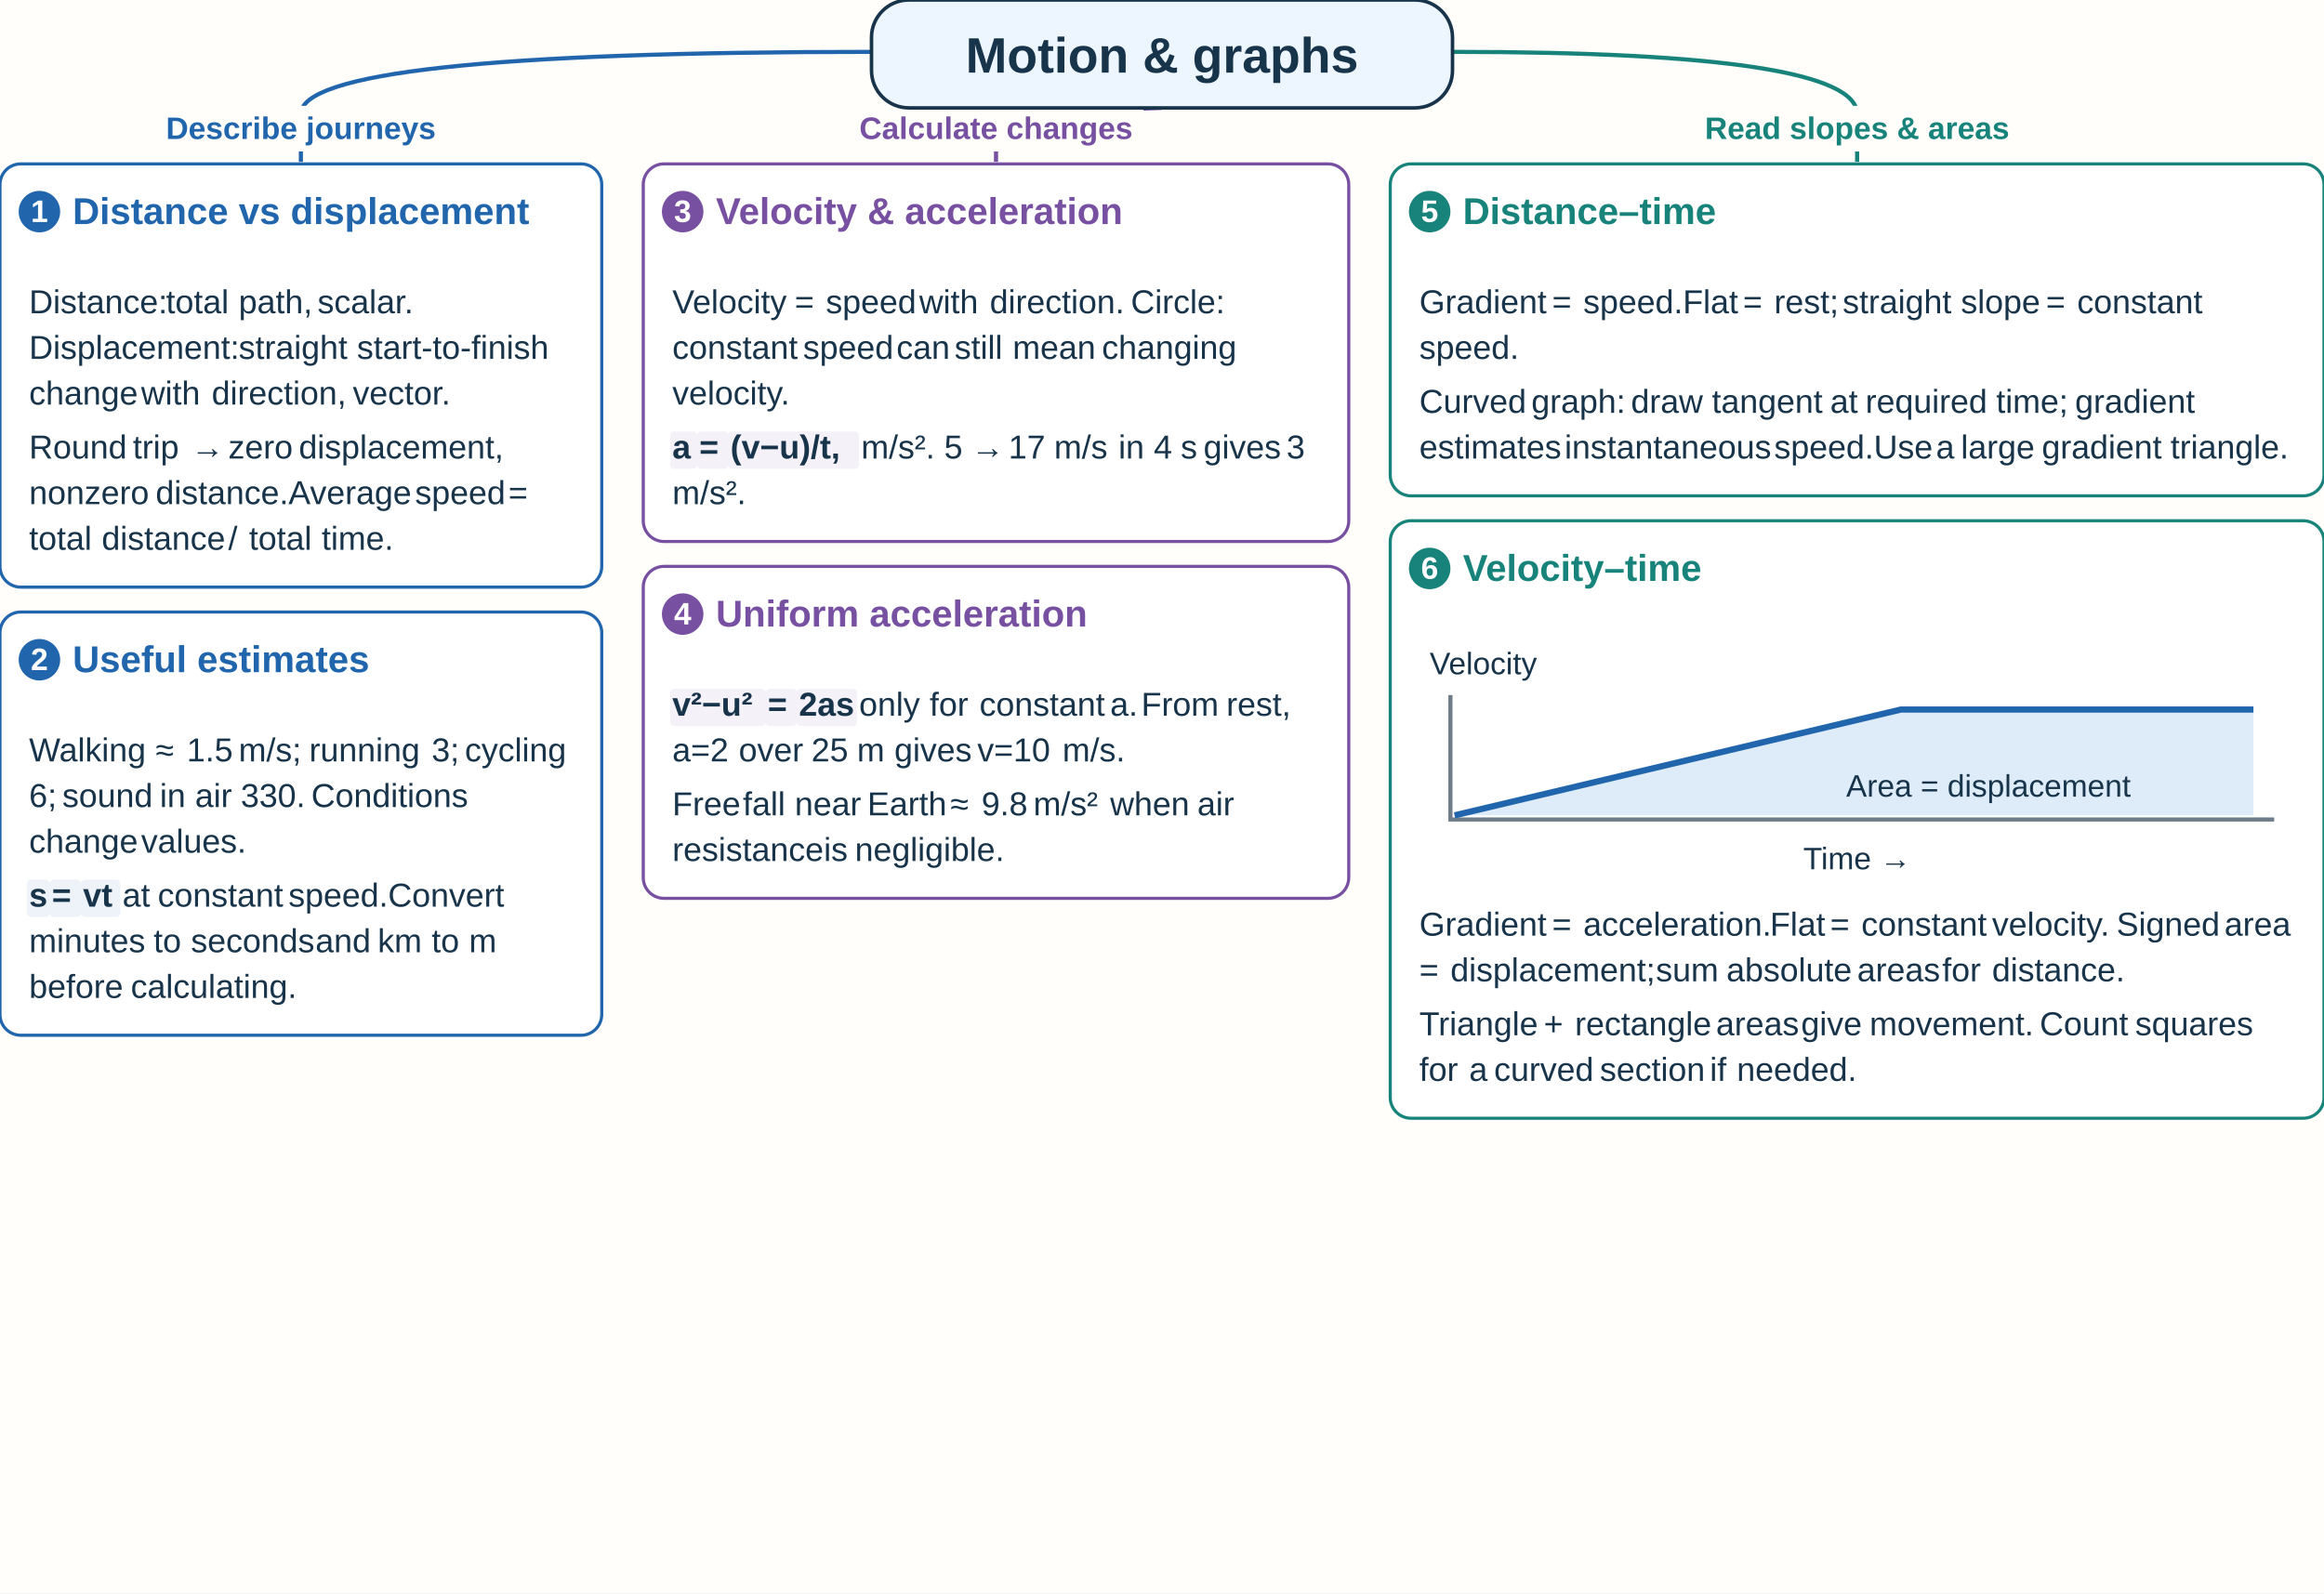
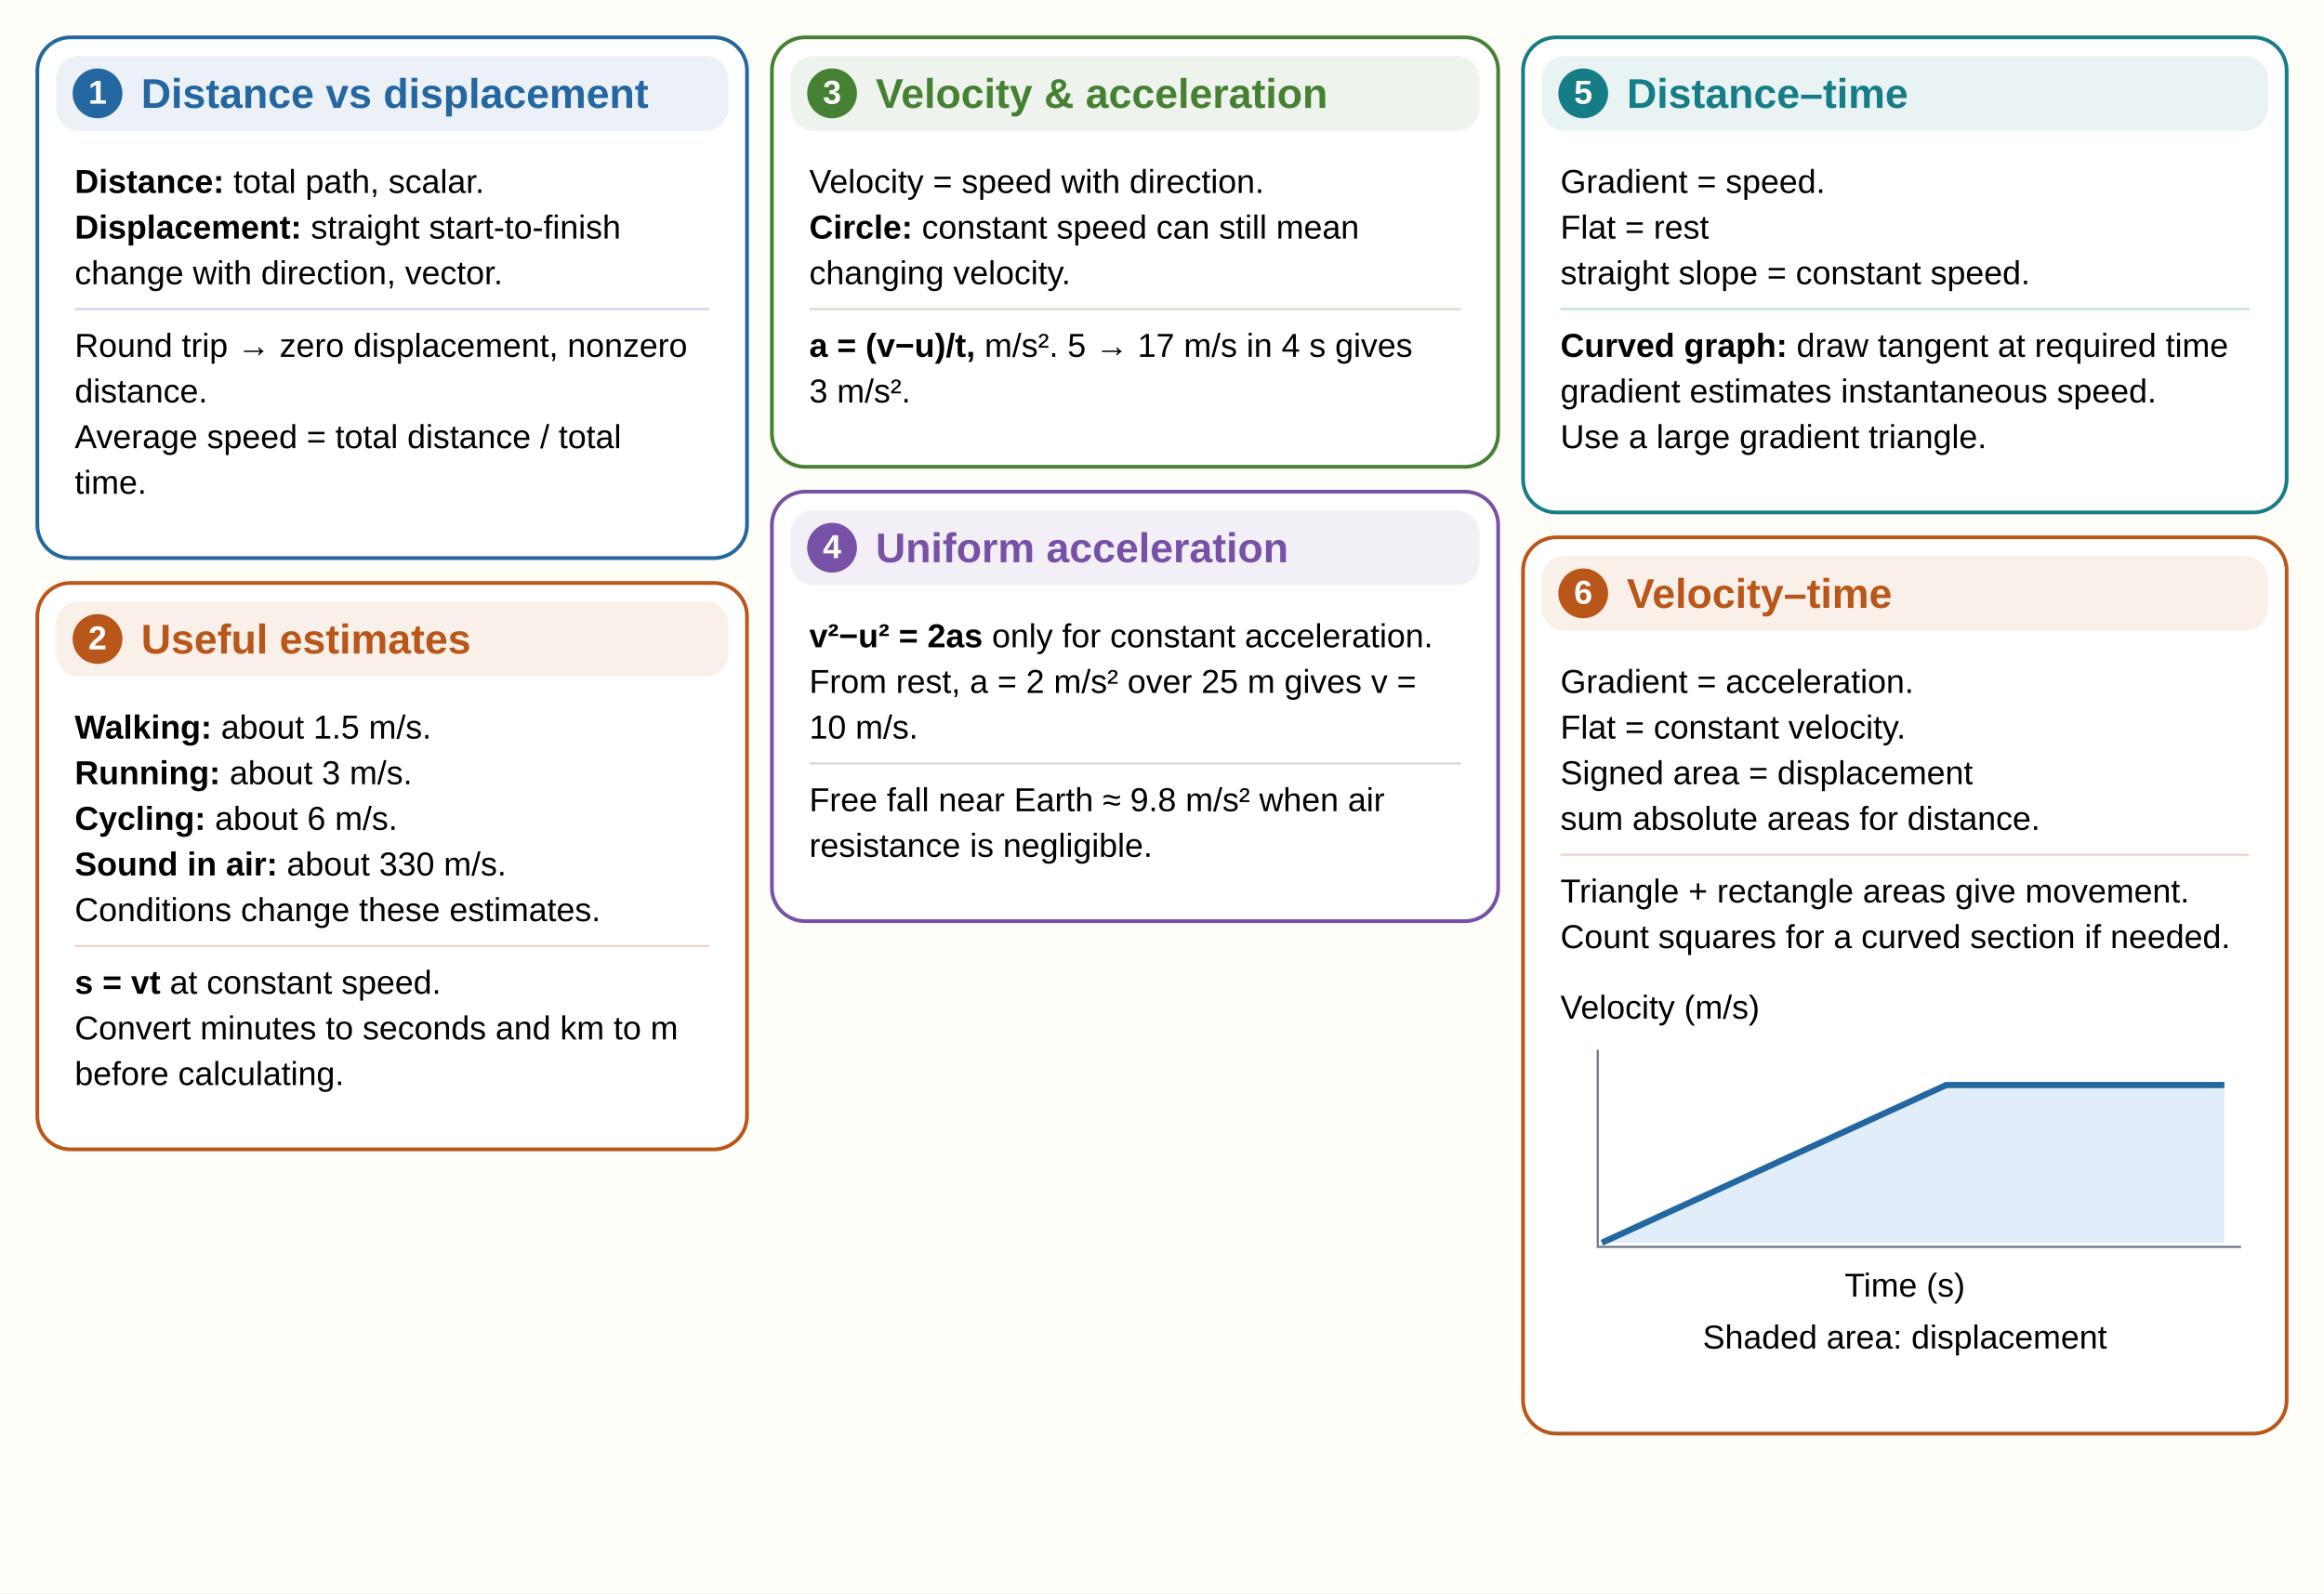
- <svg xmlns="http://www.w3.org/2000/svg" width="2400" height="1645.714" viewBox="0 0 1120 768" role="img" aria-labelledby="title description" data-print-width-mm="277" data-body-size="16">
+ <svg xmlns="http://www.w3.org/2000/svg" width="2400" height="1645.714" viewBox="0 0 1120 768" role="img" aria-labelledby="map-title map-description" data-print-width-mm="277" font-family="Segoe UI,Arial,sans-serif">
  <defs>
-     <radialGradient id="animalFill">
-       <stop stop-color="#fff5de" />
-       <stop offset="1" stop-color="#dceafd" />
-     </radialGradient>
-     <radialGradient id="nucleusFill">
-       <stop stop-color="#ddc7f4" />
-       <stop offset="1" stop-color="#9b79c2" />
-     </radialGradient>
-     <linearGradient id="leafFill" x2="0" y2="1">
-       <stop stop-color="#edf7b8" />
-       <stop offset="1" stop-color="#bfd882" />
-     </linearGradient>
+     <marker id="arrow-2366a0" viewBox="0 0 10 10" refX="9" refY="5" markerWidth="4" markerHeight="4" orient="auto-start-reverse">
+       <path d="M1 1L9 5L1 9" fill="none" stroke="#2366a0" stroke-width="2" stroke-linejoin="round" />
+     </marker>
+     <marker id="arrow-b95619" viewBox="0 0 10 10" refX="9" refY="5" markerWidth="4" markerHeight="4" orient="auto-start-reverse">
+       <path d="M1 1L9 5L1 9" fill="none" stroke="#b95619" stroke-width="2" stroke-linejoin="round" />
+     </marker>
+     <marker id="arrow-468133" viewBox="0 0 10 10" refX="9" refY="5" markerWidth="4" markerHeight="4" orient="auto-start-reverse">
+       <path d="M1 1L9 5L1 9" fill="none" stroke="#468133" stroke-width="2" stroke-linejoin="round" />
+     </marker>
+     <marker id="arrow-7651a5" viewBox="0 0 10 10" refX="9" refY="5" markerWidth="4" markerHeight="4" orient="auto-start-reverse">
+       <path d="M1 1L9 5L1 9" fill="none" stroke="#7651a5" stroke-width="2" stroke-linejoin="round" />
+     </marker>
+     <marker id="arrow-167d87" viewBox="0 0 10 10" refX="9" refY="5" markerWidth="4" markerHeight="4" orient="auto-start-reverse">
+       <path d="M1 1L9 5L1 9" fill="none" stroke="#167d87" stroke-width="2" stroke-linejoin="round" />
+     </marker>
+     <marker id="arrow-b95619" viewBox="0 0 10 10" refX="9" refY="5" markerWidth="4" markerHeight="4" orient="auto-start-reverse">
+       <path d="M1 1L9 5L1 9" fill="none" stroke="#b95619" stroke-width="2" stroke-linejoin="round" />
+     </marker>
  </defs>
-   <rect width="1120" height="768" fill="#fffefa" />
-   <g font-family="Segoe UI, Arial, sans-serif" fill="#18344a">
-     <path class="relationship-path" d="M420.0 25Q145.0 25 145.0 55V78" stroke="#2166ad" stroke-width="2" fill="none" />
-     <rect x="73.0" y="51" width="144.0" height="22" rx="5" fill="#fffefa" />
-     <text class="diagram-label" x="145.00" y="67.00" font-size="15" fill="#2166ad" font-weight="700" text-anchor="middle">Describe journeys</text>
-     <g class="map-section" id="section-1" data-source-panel="0" data-bounds="0,0,290,204" transform="translate(0 79)">
-       <rect width="290" height="204" rx="10" fill="white" stroke="#2166ad" stroke-width="1.5" />
-       <g class="section-heading">
-         <circle cx="19" cy="23" r="10" fill="#2166ad" />
-         <text class="" x="19.00" y="28.00" font-size="15" fill="white" font-weight="700" text-anchor="middle">1</text>
-         <text class="" x="35.00" y="29.00" font-size="18" fill="#2166ad" font-weight="700" text-anchor="start">Distance vs displacement</text>
+   <rect width="1120" height="768" fill="#fffdf8" />
+   <g class="map-section" id="section-1" data-source-panel="0" data-bounds="0,0,342,251" transform="translate(18 18)">
+     <rect width="342" height="251" rx="16" fill="white" stroke="#2366a0" stroke-width="1.8" />
+     <g class="section-heading">
+       <rect x="9" y="9" width="324" height="36" rx="11" fill="#2366a0" opacity=".09" />
+       <circle cx="29" cy="27" r="12" fill="#2366a0" />
+       <text class="diagram-label" x="29" y="32" font-size="16" fill="white" font-weight="700" text-anchor="middle">1</text>
+       <text class="panel-title" x="50" y="34" font-size="20" fill="#2366a0" font-weight="700" text-anchor="start">Distance vs displacement</text>
+     </g>
+     <g class="section-body">
+       <text class="body-text" x="18" y="75" font-size="16" fill="#000000" font-weight="400" text-anchor="start">
+         <tspan font-weight="700">Distance:</tspan> total path, scalar.</text>
+       <text class="body-text" x="18" y="97" font-size="16" fill="#000000" font-weight="400" text-anchor="start">
+         <tspan font-weight="700">Displacement:</tspan> straight start-to-finish</text>
+       <text class="body-text" x="18" y="119" font-size="16" fill="#000000" font-weight="400" text-anchor="start">change with direction, vector.</text>
+       <path class="section-divider" d="M18 131H324" stroke="#2366a0" stroke-opacity=".25" stroke-width="1" fill="none" />
+       <text class="body-text" x="18" y="154" font-size="16" fill="#000000" font-weight="400" text-anchor="start">Round trip → zero displacement, nonzero</text>
+       <text class="body-text" x="18" y="176" font-size="16" fill="#000000" font-weight="400" text-anchor="start">distance.</text>
+       <text class="body-text" x="18" y="198" font-size="16" fill="#000000" font-weight="400" text-anchor="start">Average speed = total distance / total</text>
+       <text class="body-text" x="18" y="220" font-size="16" fill="#000000" font-weight="400" text-anchor="start">time.</text>
+     </g>
+   </g>
+   <g class="map-section" id="section-2" data-source-panel="1" data-bounds="0,0,342,273" transform="translate(18 281)">
+     <rect width="342" height="273" rx="16" fill="white" stroke="#b95619" stroke-width="1.8" />
+     <g class="section-heading">
+       <rect x="9" y="9" width="324" height="36" rx="11" fill="#b95619" opacity=".09" />
+       <circle cx="29" cy="27" r="12" fill="#b95619" />
+       <text class="diagram-label" x="29" y="32" font-size="16" fill="white" font-weight="700" text-anchor="middle">2</text>
+       <text class="panel-title" x="50" y="34" font-size="20" fill="#b95619" font-weight="700" text-anchor="start">Useful estimates</text>
+     </g>
+     <g class="section-body">
+       <text class="body-text" x="18" y="75" font-size="16" fill="#000000" font-weight="400" text-anchor="start">
+         <tspan font-weight="700">Walking:</tspan> about 1.5 m/s.</text>
+       <text class="body-text" x="18" y="97" font-size="16" fill="#000000" font-weight="400" text-anchor="start">
+         <tspan font-weight="700">Running:</tspan> about 3 m/s.</text>
+       <text class="body-text" x="18" y="119" font-size="16" fill="#000000" font-weight="400" text-anchor="start">
+         <tspan font-weight="700">Cycling:</tspan> about 6 m/s.</text>
+       <text class="body-text" x="18" y="141" font-size="16" fill="#000000" font-weight="400" text-anchor="start">
+         <tspan font-weight="700">Sound</tspan>
+         <tspan font-weight="700">in</tspan>
+         <tspan font-weight="700">air:</tspan> about 330 m/s.</text>
+       <text class="body-text" x="18" y="163" font-size="16" fill="#000000" font-weight="400" text-anchor="start">Conditions change these estimates.</text>
+       <path class="section-divider" d="M18 175H324" stroke="#b95619" stroke-opacity=".25" stroke-width="1" fill="none" />
+       <text class="body-text" x="18" y="198" font-size="16" fill="#000000" font-weight="400" text-anchor="start">
+         <tspan font-weight="700">s</tspan>
+         <tspan font-weight="700">=</tspan>
+         <tspan font-weight="700">vt</tspan> at constant speed.</text>
+       <text class="body-text" x="18" y="220" font-size="16" fill="#000000" font-weight="400" text-anchor="start">Convert minutes to seconds and km to m</text>
+       <text class="body-text" x="18" y="242" font-size="16" fill="#000000" font-weight="400" text-anchor="start">before calculating.</text>
+     </g>
+   </g>
+   <g class="map-section" id="section-3" data-source-panel="2" data-bounds="0,0,350,207" transform="translate(372 18)">
+     <rect width="350" height="207" rx="16" fill="white" stroke="#468133" stroke-width="1.8" />
+     <g class="section-heading">
+       <rect x="9" y="9" width="332" height="36" rx="11" fill="#468133" opacity=".09" />
+       <circle cx="29" cy="27" r="12" fill="#468133" />
+       <text class="diagram-label" x="29" y="32" font-size="16" fill="white" font-weight="700" text-anchor="middle">3</text>
+       <text class="panel-title" x="50" y="34" font-size="20" fill="#468133" font-weight="700" text-anchor="start">Velocity &amp; acceleration</text>
+     </g>
+     <g class="section-body">
+       <text class="body-text" x="18" y="75" font-size="16" fill="#000000" font-weight="400" text-anchor="start">Velocity = speed with direction.</text>
+       <text class="body-text" x="18" y="97" font-size="16" fill="#000000" font-weight="400" text-anchor="start">
+         <tspan font-weight="700">Circle:</tspan> constant speed can still mean</text>
+       <text class="body-text" x="18" y="119" font-size="16" fill="#000000" font-weight="400" text-anchor="start">changing velocity.</text>
+       <path class="section-divider" d="M18 131H332" stroke="#468133" stroke-opacity=".25" stroke-width="1" fill="none" />
+       <text class="body-text" x="18" y="154" font-size="16" fill="#000000" font-weight="400" text-anchor="start">
+         <tspan font-weight="700">a</tspan>
+         <tspan font-weight="700">=</tspan>
+         <tspan font-weight="700">(v−u)/t,</tspan> m/s². 5 → 17 m/s in 4 s gives</text>
+       <text class="body-text" x="18" y="176" font-size="16" fill="#000000" font-weight="400" text-anchor="start">3 m/s².</text>
+     </g>
+   </g>
+   <g class="map-section" id="section-4" data-source-panel="3" data-bounds="0,0,350,207" transform="translate(372 237)">
+     <rect width="350" height="207" rx="16" fill="white" stroke="#7651a5" stroke-width="1.8" />
+     <g class="section-heading">
+       <rect x="9" y="9" width="332" height="36" rx="11" fill="#7651a5" opacity=".09" />
+       <circle cx="29" cy="27" r="12" fill="#7651a5" />
+       <text class="diagram-label" x="29" y="32" font-size="16" fill="white" font-weight="700" text-anchor="middle">4</text>
+       <text class="panel-title" x="50" y="34" font-size="20" fill="#7651a5" font-weight="700" text-anchor="start">Uniform acceleration</text>
+     </g>
+     <g class="section-body">
+       <text class="body-text" x="18" y="75" font-size="16" fill="#000000" font-weight="400" text-anchor="start">
+         <tspan font-weight="700">v²−u²</tspan>
+         <tspan font-weight="700">=</tspan>
+         <tspan font-weight="700">2as</tspan> only for constant acceleration.</text>
+       <text class="body-text" x="18" y="97" font-size="16" fill="#000000" font-weight="400" text-anchor="start">From rest, a = 2 m/s² over 25 m gives v =</text>
+       <text class="body-text" x="18" y="119" font-size="16" fill="#000000" font-weight="400" text-anchor="start">10 m/s.</text>
+       <path class="section-divider" d="M18 131H332" stroke="#7651a5" stroke-opacity=".25" stroke-width="1" fill="none" />
+       <text class="body-text" x="18" y="154" font-size="16" fill="#000000" font-weight="400" text-anchor="start">Free fall near Earth ≈ 9.8 m/s² when air</text>
+       <text class="body-text" x="18" y="176" font-size="16" fill="#000000" font-weight="400" text-anchor="start">resistance is negligible.</text>
+     </g>
+   </g>
+   <g class="map-section" id="section-5" data-source-panel="4" data-bounds="0,0,368,229" transform="translate(734 18)">
+     <rect width="368" height="229" rx="16" fill="white" stroke="#167d87" stroke-width="1.8" />
+     <g class="section-heading">
+       <rect x="9" y="9" width="350" height="36" rx="11" fill="#167d87" opacity=".09" />
+       <circle cx="29" cy="27" r="12" fill="#167d87" />
+       <text class="diagram-label" x="29" y="32" font-size="16" fill="white" font-weight="700" text-anchor="middle">5</text>
+       <text class="panel-title" x="50" y="34" font-size="20" fill="#167d87" font-weight="700" text-anchor="start">Distance–time</text>
+     </g>
+     <g class="section-body">
+       <text class="body-text" x="18" y="75" font-size="16" fill="#000000" font-weight="400" text-anchor="start">Gradient = speed.</text>
+       <text class="body-text" x="18" y="97" font-size="16" fill="#000000" font-weight="400" text-anchor="start">Flat = rest</text>
+       <text class="body-text" x="18" y="119" font-size="16" fill="#000000" font-weight="400" text-anchor="start">straight slope = constant speed.</text>
+       <path class="section-divider" d="M18 131H350" stroke="#167d87" stroke-opacity=".25" stroke-width="1" fill="none" />
+       <text class="body-text" x="18" y="154" font-size="16" fill="#000000" font-weight="400" text-anchor="start">
+         <tspan font-weight="700">Curved</tspan>
+         <tspan font-weight="700">graph:</tspan> draw tangent at required time</text>
+       <text class="body-text" x="18" y="176" font-size="16" fill="#000000" font-weight="400" text-anchor="start">gradient estimates instantaneous speed.</text>
+       <text class="body-text" x="18" y="198" font-size="16" fill="#000000" font-weight="400" text-anchor="start">Use a large gradient triangle.</text>
+     </g>
+   </g>
+   <g class="map-section" id="section-6" data-source-panel="5" data-bounds="0,0,368,432" transform="translate(734 259)">
+     <rect width="368" height="432" rx="16" fill="white" stroke="#b95619" stroke-width="1.8" />
+     <g class="section-heading">
+       <rect x="9" y="9" width="350" height="36" rx="11" fill="#b95619" opacity=".09" />
+       <circle cx="29" cy="27" r="12" fill="#b95619" />
+       <text class="diagram-label" x="29" y="32" font-size="16" fill="white" font-weight="700" text-anchor="middle">6</text>
+       <text class="panel-title" x="50" y="34" font-size="20" fill="#b95619" font-weight="700" text-anchor="start">Velocity–time</text>
+     </g>
+     <g class="section-body">
+       <text class="body-text" x="18" y="75" font-size="16" fill="#000000" font-weight="400" text-anchor="start">Gradient = acceleration.</text>
+       <text class="body-text" x="18" y="97" font-size="16" fill="#000000" font-weight="400" text-anchor="start">Flat = constant velocity.</text>
+       <text class="body-text" x="18" y="119" font-size="16" fill="#000000" font-weight="400" text-anchor="start">Signed area = displacement</text>
+       <text class="body-text" x="18" y="141" font-size="16" fill="#000000" font-weight="400" text-anchor="start">sum absolute areas for distance.</text>
+       <path class="section-divider" d="M18 153H350" stroke="#b95619" stroke-opacity=".25" stroke-width="1" fill="none" />
+       <text class="body-text" x="18" y="176" font-size="16" fill="#000000" font-weight="400" text-anchor="start">Triangle + rectangle areas give movement.</text>
+       <text class="body-text" x="18" y="198" font-size="16" fill="#000000" font-weight="400" text-anchor="start">Count squares for a curved section if needed.</text>
+       <g transform="translate(18 216)">
+         <g class="concept-illustration">
+           <text class="diagram-label" x="0" y="16" font-size="16" fill="#000000" text-anchor="start">Velocity (m/s)</text>
+           <path d="M18 31V126H328" fill="none" stroke="#667781" stroke-width="1" />
+           <path d="M20 124L185.92 48H320V124Z" fill="#e1edf8" />
+           <path d="M20 124L185.92 48H320" fill="none" stroke="#2366a0" stroke-width="3" />
+           <text class="diagram-label" x="166.0" y="150" font-size="16" fill="#000000" text-anchor="middle">Time (s)</text>
+           <text class="diagram-label" x="166.0" y="175" font-size="16" fill="#000000" text-anchor="middle">Shaded area: displacement</text>
+         </g>
      </g>
-       <g class="section-body">
-         <text class="body-text" x="14.00" y="72.00" font-size="16" fill="#18344a" font-weight="400" text-anchor="start">Distance:</text>
-         <text class="body-text" x="80.00" y="72.00" font-size="16" fill="#18344a" font-weight="400" text-anchor="start">total</text>
-         <text class="body-text" x="115.00" y="72.00" font-size="16" fill="#18344a" font-weight="400" text-anchor="start">path,</text>
-         <text class="body-text" x="153.00" y="72.00" font-size="16" fill="#18344a" font-weight="400" text-anchor="start">scalar.</text>
-         <text class="body-text" x="14.00" y="94.00" font-size="16" fill="#18344a" font-weight="400" text-anchor="start">Displacement:</text>
-         <text class="body-text" x="115.00" y="94.00" font-size="16" fill="#18344a" font-weight="400" text-anchor="start">straight</text>
-         <text class="body-text" x="172.00" y="94.00" font-size="16" fill="#18344a" font-weight="400" text-anchor="start">start-to-finish</text>
-         <text class="body-text" x="14.00" y="116.00" font-size="16" fill="#18344a" font-weight="400" text-anchor="start">change</text>
-         <text class="body-text" x="68.00" y="116.00" font-size="16" fill="#18344a" font-weight="400" text-anchor="start">with</text>
-         <text class="body-text" x="102.00" y="116.00" font-size="16" fill="#18344a" font-weight="400" text-anchor="start">direction,</text>
-         <text class="body-text" x="170.00" y="116.00" font-size="16" fill="#18344a" font-weight="400" text-anchor="start">vector.</text>
-         <text class="body-text" x="14.00" y="142.00" font-size="16" fill="#18344a" font-weight="400" text-anchor="start">Round</text>
-         <text class="body-text" x="64.00" y="142.00" font-size="16" fill="#18344a" font-weight="400" text-anchor="start">trip</text>
-         <text class="body-text" x="92.00" y="142.00" font-size="16" fill="#18344a" font-weight="400" text-anchor="start">→</text>
-         <text class="body-text" x="110.00" y="142.00" font-size="16" fill="#18344a" font-weight="400" text-anchor="start">zero</text>
-         <text class="body-text" x="144.00" y="142.00" font-size="16" fill="#18344a" font-weight="400" text-anchor="start">displacement,</text>
-         <text class="body-text" x="14.00" y="164.00" font-size="16" fill="#18344a" font-weight="400" text-anchor="start">nonzero</text>
-         <text class="body-text" x="75.00" y="164.00" font-size="16" fill="#18344a" font-weight="400" text-anchor="start">distance.</text>
-         <text class="body-text" x="139.00" y="164.00" font-size="16" fill="#18344a" font-weight="400" text-anchor="start">Average</text>
-         <text class="body-text" x="200.00" y="164.00" font-size="16" fill="#18344a" font-weight="400" text-anchor="start">speed</text>
-         <text class="body-text" x="245.00" y="164.00" font-size="16" fill="#18344a" font-weight="400" text-anchor="start">=</text>
-         <text class="body-text" x="14.00" y="186.00" font-size="16" fill="#18344a" font-weight="400" text-anchor="start">total</text>
-         <text class="body-text" x="49.00" y="186.00" font-size="16" fill="#18344a" font-weight="400" text-anchor="start">distance</text>
-         <text class="body-text" x="110.00" y="186.00" font-size="16" fill="#18344a" font-weight="400" text-anchor="start">/</text>
-         <text class="body-text" x="120.00" y="186.00" font-size="16" fill="#18344a" font-weight="400" text-anchor="start">total</text>
-         <text class="body-text" x="155.00" y="186.00" font-size="16" fill="#18344a" font-weight="400" text-anchor="start">time.</text>
-       </g>
-     </g>
-     <g class="map-section" id="section-2" data-source-panel="1" data-bounds="0,0,290,204" transform="translate(0 295)">
-       <rect width="290" height="204" rx="10" fill="white" stroke="#2166ad" stroke-width="1.5" />
-       <g class="section-heading">
-         <circle cx="19" cy="23" r="10" fill="#2166ad" />
-         <text class="" x="19.00" y="28.00" font-size="15" fill="white" font-weight="700" text-anchor="middle">2</text>
-         <text class="" x="35.00" y="29.00" font-size="18" fill="#2166ad" font-weight="700" text-anchor="start">Useful estimates</text>
-       </g>
-       <g class="section-body">
-         <text class="body-text" x="14.00" y="72.00" font-size="16" fill="#18344a" font-weight="400" text-anchor="start">Walking</text>
-         <text class="body-text" x="75.00" y="72.00" font-size="16" fill="#18344a" font-weight="400" text-anchor="start">≈</text>
-         <text class="body-text" x="90.00" y="72.00" font-size="16" fill="#18344a" font-weight="400" text-anchor="start">1.5</text>
-         <text class="body-text" x="115.00" y="72.00" font-size="16" fill="#18344a" font-weight="400" text-anchor="start">m/s;</text>
-         <text class="body-text" x="149.00" y="72.00" font-size="16" fill="#18344a" font-weight="400" text-anchor="start">running</text>
-         <text class="body-text" x="208.00" y="72.00" font-size="16" fill="#18344a" font-weight="400" text-anchor="start">3;</text>
-         <text class="body-text" x="224.00" y="72.00" font-size="16" fill="#18344a" font-weight="400" text-anchor="start">cycling</text>
-         <text class="body-text" x="14.00" y="94.00" font-size="16" fill="#18344a" font-weight="400" text-anchor="start">6;</text>
-         <text class="body-text" x="30.00" y="94.00" font-size="16" fill="#18344a" font-weight="400" text-anchor="start">sound</text>
-         <text class="body-text" x="77.00" y="94.00" font-size="16" fill="#18344a" font-weight="400" text-anchor="start">in</text>
-         <text class="body-text" x="94.00" y="94.00" font-size="16" fill="#18344a" font-weight="400" text-anchor="start">air</text>
-         <text class="body-text" x="116.00" y="94.00" font-size="16" fill="#18344a" font-weight="400" text-anchor="start">330.</text>
-         <text class="body-text" x="150.00" y="94.00" font-size="16" fill="#18344a" font-weight="400" text-anchor="start">Conditions</text>
-         <text class="body-text" x="14.00" y="116.00" font-size="16" fill="#18344a" font-weight="400" text-anchor="start">change</text>
-         <text class="body-text" x="68.00" y="116.00" font-size="16" fill="#18344a" font-weight="400" text-anchor="start">values.</text>
-         <rect x="13.00" y="129.00" width="11.00" height="18" rx="2" fill="#2166ad" opacity=".08" />
-         <text class="body-text" x="14.00" y="142.00" font-size="16" fill="#18344a" font-weight="700" text-anchor="start">s</text>
-         <rect x="24.00" y="129.00" width="15.00" height="18" rx="2" fill="#2166ad" opacity=".08" />
-         <text class="body-text" x="25.00" y="142.00" font-size="16" fill="#18344a" font-weight="700" text-anchor="start">=</text>
-         <rect x="39.00" y="129.00" width="19.00" height="18" rx="2" fill="#2166ad" opacity=".08" />
-         <text class="body-text" x="40.00" y="142.00" font-size="16" fill="#18344a" font-weight="700" text-anchor="start">vt</text>
-         <text class="body-text" x="59.00" y="142.00" font-size="16" fill="#18344a" font-weight="400" text-anchor="start">at</text>
-         <text class="body-text" x="76.00" y="142.00" font-size="16" fill="#18344a" font-weight="400" text-anchor="start">constant</text>
-         <text class="body-text" x="139.00" y="142.00" font-size="16" fill="#18344a" font-weight="400" text-anchor="start">speed.</text>
-         <text class="body-text" x="187.00" y="142.00" font-size="16" fill="#18344a" font-weight="400" text-anchor="start">Convert</text>
-         <text class="body-text" x="14.00" y="164.00" font-size="16" fill="#18344a" font-weight="400" text-anchor="start">minutes</text>
-         <text class="body-text" x="74.00" y="164.00" font-size="16" fill="#18344a" font-weight="400" text-anchor="start">to</text>
-         <text class="body-text" x="92.00" y="164.00" font-size="16" fill="#18344a" font-weight="400" text-anchor="start">seconds</text>
-         <text class="body-text" x="152.00" y="164.00" font-size="16" fill="#18344a" font-weight="400" text-anchor="start">and</text>
-         <text class="body-text" x="182.00" y="164.00" font-size="16" fill="#18344a" font-weight="400" text-anchor="start">km</text>
-         <text class="body-text" x="208.00" y="164.00" font-size="16" fill="#18344a" font-weight="400" text-anchor="start">to</text>
-         <text class="body-text" x="226.00" y="164.00" font-size="16" fill="#18344a" font-weight="400" text-anchor="start">m</text>
-         <text class="body-text" x="14.00" y="186.00" font-size="16" fill="#18344a" font-weight="400" text-anchor="start">before</text>
-         <text class="body-text" x="63.00" y="186.00" font-size="16" fill="#18344a" font-weight="400" text-anchor="start">calculating.</text>
-       </g>
-     </g>
-     <path class="relationship-path" d="M560 52Q480.0 55 480.0 55V78" stroke="#7750a1" stroke-width="2" fill="none" />
-     <rect x="408.0" y="51" width="144.0" height="22" rx="5" fill="#fffefa" />
-     <text class="diagram-label" x="480.00" y="67.00" font-size="15" fill="#7750a1" font-weight="700" text-anchor="middle">Calculate changes</text>
-     <g class="map-section" id="section-3" data-source-panel="2" data-bounds="0,0,340,182" transform="translate(310 79)">
-       <rect width="340" height="182" rx="10" fill="white" stroke="#7750a1" stroke-width="1.5" />
-       <g class="section-heading">
-         <circle cx="19" cy="23" r="10" fill="#7750a1" />
-         <text class="" x="19.00" y="28.00" font-size="15" fill="white" font-weight="700" text-anchor="middle">3</text>
-         <text class="" x="35.00" y="29.00" font-size="18" fill="#7750a1" font-weight="700" text-anchor="start">Velocity &amp; acceleration</text>
-       </g>
-       <g class="section-body">
-         <text class="body-text" x="14.00" y="72.00" font-size="16" fill="#18344a" font-weight="400" text-anchor="start">Velocity</text>
-         <text class="body-text" x="72.98" y="72.00" font-size="16" fill="#18344a" font-weight="400" text-anchor="start">=</text>
-         <text class="body-text" x="87.98" y="72.00" font-size="16" fill="#18344a" font-weight="400" text-anchor="start">speed</text>
-         <text class="body-text" x="132.98" y="72.00" font-size="16" fill="#18344a" font-weight="400" text-anchor="start">with</text>
-         <text class="body-text" x="166.98" y="72.00" font-size="16" fill="#18344a" font-weight="400" text-anchor="start">direction.</text>
-         <text class="body-text" x="234.98" y="72.00" font-size="16" fill="#18344a" font-weight="400" text-anchor="start">Circle:</text>
-         <text class="body-text" x="14.00" y="94.00" font-size="16" fill="#18344a" font-weight="400" text-anchor="start">constant</text>
-         <text class="body-text" x="77.00" y="94.00" font-size="16" fill="#18344a" font-weight="400" text-anchor="start">speed</text>
-         <text class="body-text" x="122.00" y="94.00" font-size="16" fill="#18344a" font-weight="400" text-anchor="start">can</text>
-         <text class="body-text" x="150.00" y="94.00" font-size="16" fill="#18344a" font-weight="400" text-anchor="start">still</text>
-         <text class="body-text" x="178.00" y="94.00" font-size="16" fill="#18344a" font-weight="400" text-anchor="start">mean</text>
-         <text class="body-text" x="221.00" y="94.00" font-size="16" fill="#18344a" font-weight="400" text-anchor="start">changing</text>
-         <text class="body-text" x="14.00" y="116.00" font-size="16" fill="#18344a" font-weight="400" text-anchor="start">velocity.</text>
-         <rect x="13.00" y="129.00" width="13.00" height="18" rx="2" fill="#7750a1" opacity=".08" />
-         <text class="body-text" x="14.00" y="142.00" font-size="16" fill="#18344a" font-weight="700" text-anchor="start">a</text>
-         <rect x="26.00" y="129.00" width="15.00" height="18" rx="2" fill="#7750a1" opacity=".08" />
-         <text class="body-text" x="27.00" y="142.00" font-size="16" fill="#18344a" font-weight="700" text-anchor="start">=</text>
-         <rect x="41.00" y="129.00" width="63.00" height="18" rx="2" fill="#7750a1" opacity=".08" />
-         <text class="body-text" x="42.00" y="142.00" font-size="16" fill="#18344a" font-weight="700" text-anchor="start">(v−u)/t,</text>
-         <text class="body-text" x="105.00" y="142.00" font-size="16" fill="#18344a" font-weight="400" text-anchor="start">m/s².</text>
-         <text class="body-text" x="145.00" y="142.00" font-size="16" fill="#18344a" font-weight="400" text-anchor="start">5</text>
-         <text class="body-text" x="158.00" y="142.00" font-size="16" fill="#18344a" font-weight="400" text-anchor="start">→</text>
-         <text class="body-text" x="176.00" y="142.00" font-size="16" fill="#18344a" font-weight="400" text-anchor="start">17</text>
-         <text class="body-text" x="198.00" y="142.00" font-size="16" fill="#18344a" font-weight="400" text-anchor="start">m/s</text>
-         <text class="body-text" x="229.00" y="142.00" font-size="16" fill="#18344a" font-weight="400" text-anchor="start">in</text>
-         <text class="body-text" x="246.00" y="142.00" font-size="16" fill="#18344a" font-weight="400" text-anchor="start">4</text>
-         <text class="body-text" x="259.00" y="142.00" font-size="16" fill="#18344a" font-weight="400" text-anchor="start">s</text>
-         <text class="body-text" x="270.00" y="142.00" font-size="16" fill="#18344a" font-weight="400" text-anchor="start">gives</text>
-         <text class="body-text" x="310.00" y="142.00" font-size="16" fill="#18344a" font-weight="400" text-anchor="start">3</text>
-         <text class="body-text" x="14.00" y="164.00" font-size="16" fill="#18344a" font-weight="400" text-anchor="start">m/s².</text>
-       </g>
-     </g>
-     <g class="map-section" id="section-4" data-source-panel="3" data-bounds="0,0,340,160" transform="translate(310 273)">
-       <rect width="340" height="160" rx="10" fill="white" stroke="#7750a1" stroke-width="1.5" />
-       <g class="section-heading">
-         <circle cx="19" cy="23" r="10" fill="#7750a1" />
-         <text class="" x="19.00" y="28.00" font-size="15" fill="white" font-weight="700" text-anchor="middle">4</text>
-         <text class="" x="35.00" y="29.00" font-size="18" fill="#7750a1" font-weight="700" text-anchor="start">Uniform acceleration</text>
-       </g>
-       <g class="section-body">
-         <rect x="13.00" y="59.00" width="46.00" height="18" rx="2" fill="#7750a1" opacity=".08" />
-         <text class="body-text" x="14.00" y="72.00" font-size="16" fill="#18344a" font-weight="700" text-anchor="start">v²−u²</text>
-         <rect x="59.00" y="59.00" width="15.00" height="18" rx="2" fill="#7750a1" opacity=".08" />
-         <text class="body-text" x="60.00" y="72.00" font-size="16" fill="#18344a" font-weight="700" text-anchor="start">=</text>
-         <rect x="74.00" y="59.00" width="29.00" height="18" rx="2" fill="#7750a1" opacity=".08" />
-         <text class="body-text" x="75.00" y="72.00" font-size="16" fill="#18344a" font-weight="700" text-anchor="start">2as</text>
-         <text class="body-text" x="104.00" y="72.00" font-size="16" fill="#18344a" font-weight="400" text-anchor="start">only</text>
-         <text class="body-text" x="138.00" y="72.00" font-size="16" fill="#18344a" font-weight="400" text-anchor="start">for</text>
-         <text class="body-text" x="162.00" y="72.00" font-size="16" fill="#18344a" font-weight="400" text-anchor="start">constant</text>
-         <text class="body-text" x="225.00" y="72.00" font-size="16" fill="#18344a" font-weight="400" text-anchor="start">a.</text>
-         <text class="body-text" x="240.00" y="72.00" font-size="16" fill="#18344a" font-weight="400" text-anchor="start">From</text>
-         <text class="body-text" x="281.00" y="72.00" font-size="16" fill="#18344a" font-weight="400" text-anchor="start">rest,</text>
-         <text class="body-text" x="14.00" y="94.00" font-size="16" fill="#18344a" font-weight="400" text-anchor="start">a=2</text>
-         <text class="body-text" x="46.00" y="94.00" font-size="16" fill="#18344a" font-weight="400" text-anchor="start">over</text>
-         <text class="body-text" x="81.00" y="94.00" font-size="16" fill="#18344a" font-weight="400" text-anchor="start">25</text>
-         <text class="body-text" x="103.00" y="94.00" font-size="16" fill="#18344a" font-weight="400" text-anchor="start">m</text>
-         <text class="body-text" x="121.00" y="94.00" font-size="16" fill="#18344a" font-weight="400" text-anchor="start">gives</text>
-         <text class="body-text" x="161.00" y="94.00" font-size="16" fill="#18344a" font-weight="400" text-anchor="start">v=10</text>
-         <text class="body-text" x="202.00" y="94.00" font-size="16" fill="#18344a" font-weight="400" text-anchor="start">m/s.</text>
-         <text class="body-text" x="14.00" y="120.00" font-size="16" fill="#18344a" font-weight="400" text-anchor="start">Free</text>
-         <text class="body-text" x="48.00" y="120.00" font-size="16" fill="#18344a" font-weight="400" text-anchor="start">fall</text>
-         <text class="body-text" x="73.00" y="120.00" font-size="16" fill="#18344a" font-weight="400" text-anchor="start">near</text>
-         <text class="body-text" x="108.00" y="120.00" font-size="16" fill="#18344a" font-weight="400" text-anchor="start">Earth</text>
-         <text class="body-text" x="148.00" y="120.00" font-size="16" fill="#18344a" font-weight="400" text-anchor="start">≈</text>
-         <text class="body-text" x="163.00" y="120.00" font-size="16" fill="#18344a" font-weight="400" text-anchor="start">9.8</text>
-         <text class="body-text" x="188.00" y="120.00" font-size="16" fill="#18344a" font-weight="400" text-anchor="start">m/s²</text>
-         <text class="body-text" x="225.00" y="120.00" font-size="16" fill="#18344a" font-weight="400" text-anchor="start">when</text>
-         <text class="body-text" x="267.00" y="120.00" font-size="16" fill="#18344a" font-weight="400" text-anchor="start">air</text>
-         <text class="body-text" x="14.00" y="142.00" font-size="16" fill="#18344a" font-weight="400" text-anchor="start">resistance</text>
-         <text class="body-text" x="87.00" y="142.00" font-size="16" fill="#18344a" font-weight="400" text-anchor="start">is</text>
-         <text class="body-text" x="102.00" y="142.00" font-size="16" fill="#18344a" font-weight="400" text-anchor="start">negligible.</text>
-       </g>
-     </g>
-     <path class="relationship-path" d="M700.0 25Q895.0 25 895.0 55V78" stroke="#18837b" stroke-width="2" fill="none" />
-     <rect x="814.5" y="51" width="161.0" height="22" rx="5" fill="#fffefa" />
-     <text class="diagram-label" x="895.00" y="67.00" font-size="15" fill="#18837b" font-weight="700" text-anchor="middle">Read slopes &amp; areas</text>
-     <g class="map-section" id="section-5" data-source-panel="4" data-bounds="0,0,450,160" transform="translate(670 79)">
-       <rect width="450" height="160" rx="10" fill="white" stroke="#18837b" stroke-width="1.5" />
-       <g class="section-heading">
-         <circle cx="19" cy="23" r="10" fill="#18837b" />
-         <text class="" x="19.00" y="28.00" font-size="15" fill="white" font-weight="700" text-anchor="middle">5</text>
-         <text class="" x="35.00" y="29.00" font-size="18" fill="#18837b" font-weight="700" text-anchor="start">Distance–time</text>
-       </g>
-       <g class="section-body">
-         <text class="body-text" x="14.00" y="72.00" font-size="16" fill="#18344a" font-weight="400" text-anchor="start">Gradient</text>
-         <text class="body-text" x="78.00" y="72.00" font-size="16" fill="#18344a" font-weight="400" text-anchor="start">=</text>
-         <text class="body-text" x="93.00" y="72.00" font-size="16" fill="#18344a" font-weight="400" text-anchor="start">speed.</text>
-         <text class="body-text" x="141.00" y="72.00" font-size="16" fill="#18344a" font-weight="400" text-anchor="start">Flat</text>
-         <text class="body-text" x="170.00" y="72.00" font-size="16" fill="#18344a" font-weight="400" text-anchor="start">=</text>
-         <text class="body-text" x="185.00" y="72.00" font-size="16" fill="#18344a" font-weight="400" text-anchor="start">rest;</text>
-         <text class="body-text" x="218.00" y="72.00" font-size="16" fill="#18344a" font-weight="400" text-anchor="start">straight</text>
-         <text class="body-text" x="275.00" y="72.00" font-size="16" fill="#18344a" font-weight="400" text-anchor="start">slope</text>
-         <text class="body-text" x="316.00" y="72.00" font-size="16" fill="#18344a" font-weight="400" text-anchor="start">=</text>
-         <text class="body-text" x="331.00" y="72.00" font-size="16" fill="#18344a" font-weight="400" text-anchor="start">constant</text>
-         <text class="body-text" x="14.00" y="94.00" font-size="16" fill="#18344a" font-weight="400" text-anchor="start">speed.</text>
-         <text class="body-text" x="14.00" y="120.00" font-size="16" fill="#18344a" font-weight="400" text-anchor="start">Curved</text>
-         <text class="body-text" x="68.00" y="120.00" font-size="16" fill="#18344a" font-weight="400" text-anchor="start">graph:</text>
-         <text class="body-text" x="116.00" y="120.00" font-size="16" fill="#18344a" font-weight="400" text-anchor="start">draw</text>
-         <text class="body-text" x="155.00" y="120.00" font-size="16" fill="#18344a" font-weight="400" text-anchor="start">tangent</text>
-         <text class="body-text" x="212.00" y="120.00" font-size="16" fill="#18344a" font-weight="400" text-anchor="start">at</text>
-         <text class="body-text" x="229.00" y="120.00" font-size="16" fill="#18344a" font-weight="400" text-anchor="start">required</text>
-         <text class="body-text" x="292.00" y="120.00" font-size="16" fill="#18344a" font-weight="400" text-anchor="start">time;</text>
-         <text class="body-text" x="330.00" y="120.00" font-size="16" fill="#18344a" font-weight="400" text-anchor="start">gradient</text>
-         <text class="body-text" x="14.00" y="142.00" font-size="16" fill="#18344a" font-weight="400" text-anchor="start">estimates</text>
-         <text class="body-text" x="84.00" y="142.00" font-size="16" fill="#18344a" font-weight="400" text-anchor="start">instantaneous</text>
-         <text class="body-text" x="185.00" y="142.00" font-size="16" fill="#18344a" font-weight="400" text-anchor="start">speed.</text>
-         <text class="body-text" x="233.00" y="142.00" font-size="16" fill="#18344a" font-weight="400" text-anchor="start">Use</text>
-         <text class="body-text" x="263.00" y="142.00" font-size="16" fill="#18344a" font-weight="400" text-anchor="start">a</text>
-         <text class="body-text" x="275.00" y="142.00" font-size="16" fill="#18344a" font-weight="400" text-anchor="start">large</text>
-         <text class="body-text" x="314.00" y="142.00" font-size="16" fill="#18344a" font-weight="400" text-anchor="start">gradient</text>
-         <text class="body-text" x="376.00" y="142.00" font-size="16" fill="#18344a" font-weight="400" text-anchor="start">triangle.</text>
-       </g>
-     </g>
-     <g class="map-section" id="section-6" data-source-panel="5" data-bounds="0,0,450,288" transform="translate(670 251)">
-       <rect width="450" height="288" rx="10" fill="white" stroke="#18837b" stroke-width="1.5" />
-       <g class="section-heading">
-         <circle cx="19" cy="23" r="10" fill="#18837b" />
-         <text class="" x="19.00" y="28.00" font-size="15" fill="white" font-weight="700" text-anchor="middle">6</text>
-         <text class="" x="35.00" y="29.00" font-size="18" fill="#18837b" font-weight="700" text-anchor="start">Velocity–time</text>
-       </g>
-       <g class="section-body">
-         <g class="concept-illustration" transform="translate(14 59)">
-           <text class="diagram-label" x="5.00" y="15.00" font-size="15" fill="#18344a" font-weight="400" text-anchor="start">Velocity</text>
-           <path d="M15 25V85H412" fill="none" stroke="#6e7d89" stroke-width="2" />
-           <path d="M17 83L232.1 32H402V83Z" fill="#deecfa" />
-           <path d="M17 83L232.1 32H402" fill="none" stroke="#2166ad" stroke-width="3" />
-           <text class="diagram-label" x="274.30" y="74.00" font-size="15" fill="#18344a" font-weight="400" text-anchor="middle">Area = displacement</text>
-           <text class="diagram-label" x="211.00" y="109.00" font-size="15" fill="#18344a" font-weight="400" text-anchor="middle">Time →</text>
-         </g>
-         <text class="body-text" x="14.00" y="200.00" font-size="16" fill="#18344a" font-weight="400" text-anchor="start">Gradient</text>
-         <text class="body-text" x="78.00" y="200.00" font-size="16" fill="#18344a" font-weight="400" text-anchor="start">=</text>
-         <text class="body-text" x="93.00" y="200.00" font-size="16" fill="#18344a" font-weight="400" text-anchor="start">acceleration.</text>
-         <text class="body-text" x="183.00" y="200.00" font-size="16" fill="#18344a" font-weight="400" text-anchor="start">Flat</text>
-         <text class="body-text" x="212.00" y="200.00" font-size="16" fill="#18344a" font-weight="400" text-anchor="start">=</text>
-         <text class="body-text" x="227.00" y="200.00" font-size="16" fill="#18344a" font-weight="400" text-anchor="start">constant</text>
-         <text class="body-text" x="290.00" y="200.00" font-size="16" fill="#18344a" font-weight="400" text-anchor="start">velocity.</text>
-         <text class="body-text" x="349.98" y="200.00" font-size="16" fill="#18344a" font-weight="400" text-anchor="start">Signed</text>
-         <text class="body-text" x="401.98" y="200.00" font-size="16" fill="#18344a" font-weight="400" text-anchor="start">area</text>
-         <text class="body-text" x="14.00" y="222.00" font-size="16" fill="#18344a" font-weight="400" text-anchor="start">=</text>
-         <text class="body-text" x="29.00" y="222.00" font-size="16" fill="#18344a" font-weight="400" text-anchor="start">displacement;</text>
-         <text class="body-text" x="128.00" y="222.00" font-size="16" fill="#18344a" font-weight="400" text-anchor="start">sum</text>
-         <text class="body-text" x="162.00" y="222.00" font-size="16" fill="#18344a" font-weight="400" text-anchor="start">absolute</text>
-         <text class="body-text" x="225.00" y="222.00" font-size="16" fill="#18344a" font-weight="400" text-anchor="start">areas</text>
-         <text class="body-text" x="266.00" y="222.00" font-size="16" fill="#18344a" font-weight="400" text-anchor="start">for</text>
-         <text class="body-text" x="290.00" y="222.00" font-size="16" fill="#18344a" font-weight="400" text-anchor="start">distance.</text>
-         <text class="body-text" x="14.00" y="248.00" font-size="16" fill="#18344a" font-weight="400" text-anchor="start">Triangle</text>
-         <text class="body-text" x="73.98" y="248.00" font-size="16" fill="#18344a" font-weight="400" text-anchor="start">+</text>
-         <text class="body-text" x="88.98" y="248.00" font-size="16" fill="#18344a" font-weight="400" text-anchor="start">rectangle</text>
-         <text class="body-text" x="156.98" y="248.00" font-size="16" fill="#18344a" font-weight="400" text-anchor="start">areas</text>
-         <text class="body-text" x="197.98" y="248.00" font-size="16" fill="#18344a" font-weight="400" text-anchor="start">give</text>
-         <text class="body-text" x="230.98" y="248.00" font-size="16" fill="#18344a" font-weight="400" text-anchor="start">movement.</text>
-         <text class="body-text" x="312.98" y="248.00" font-size="16" fill="#18344a" font-weight="400" text-anchor="start">Count</text>
-         <text class="body-text" x="358.98" y="248.00" font-size="16" fill="#18344a" font-weight="400" text-anchor="start">squares</text>
-         <text class="body-text" x="14.00" y="270.00" font-size="16" fill="#18344a" font-weight="400" text-anchor="start">for</text>
-         <text class="body-text" x="38.00" y="270.00" font-size="16" fill="#18344a" font-weight="400" text-anchor="start">a</text>
-         <text class="body-text" x="50.00" y="270.00" font-size="16" fill="#18344a" font-weight="400" text-anchor="start">curved</text>
-         <text class="body-text" x="101.00" y="270.00" font-size="16" fill="#18344a" font-weight="400" text-anchor="start">section</text>
-         <text class="body-text" x="154.00" y="270.00" font-size="16" fill="#18344a" font-weight="400" text-anchor="start">if</text>
-         <text class="body-text" x="167.00" y="270.00" font-size="16" fill="#18344a" font-weight="400" text-anchor="start">needed.</text>
-       </g>
-     </g>
-     <g class="map-hub" data-bounds="420.0,0,280,52">
-       <rect x="420.0" width="280" height="52" rx="18" fill="#edf5ff" stroke="#18344a" stroke-width="1.7" />
-       <text class="" x="560.00" y="35.00" font-size="24" fill="#18344a" font-weight="700" text-anchor="middle">Motion &amp; graphs</text>
    </g>
  </g>
</svg>
